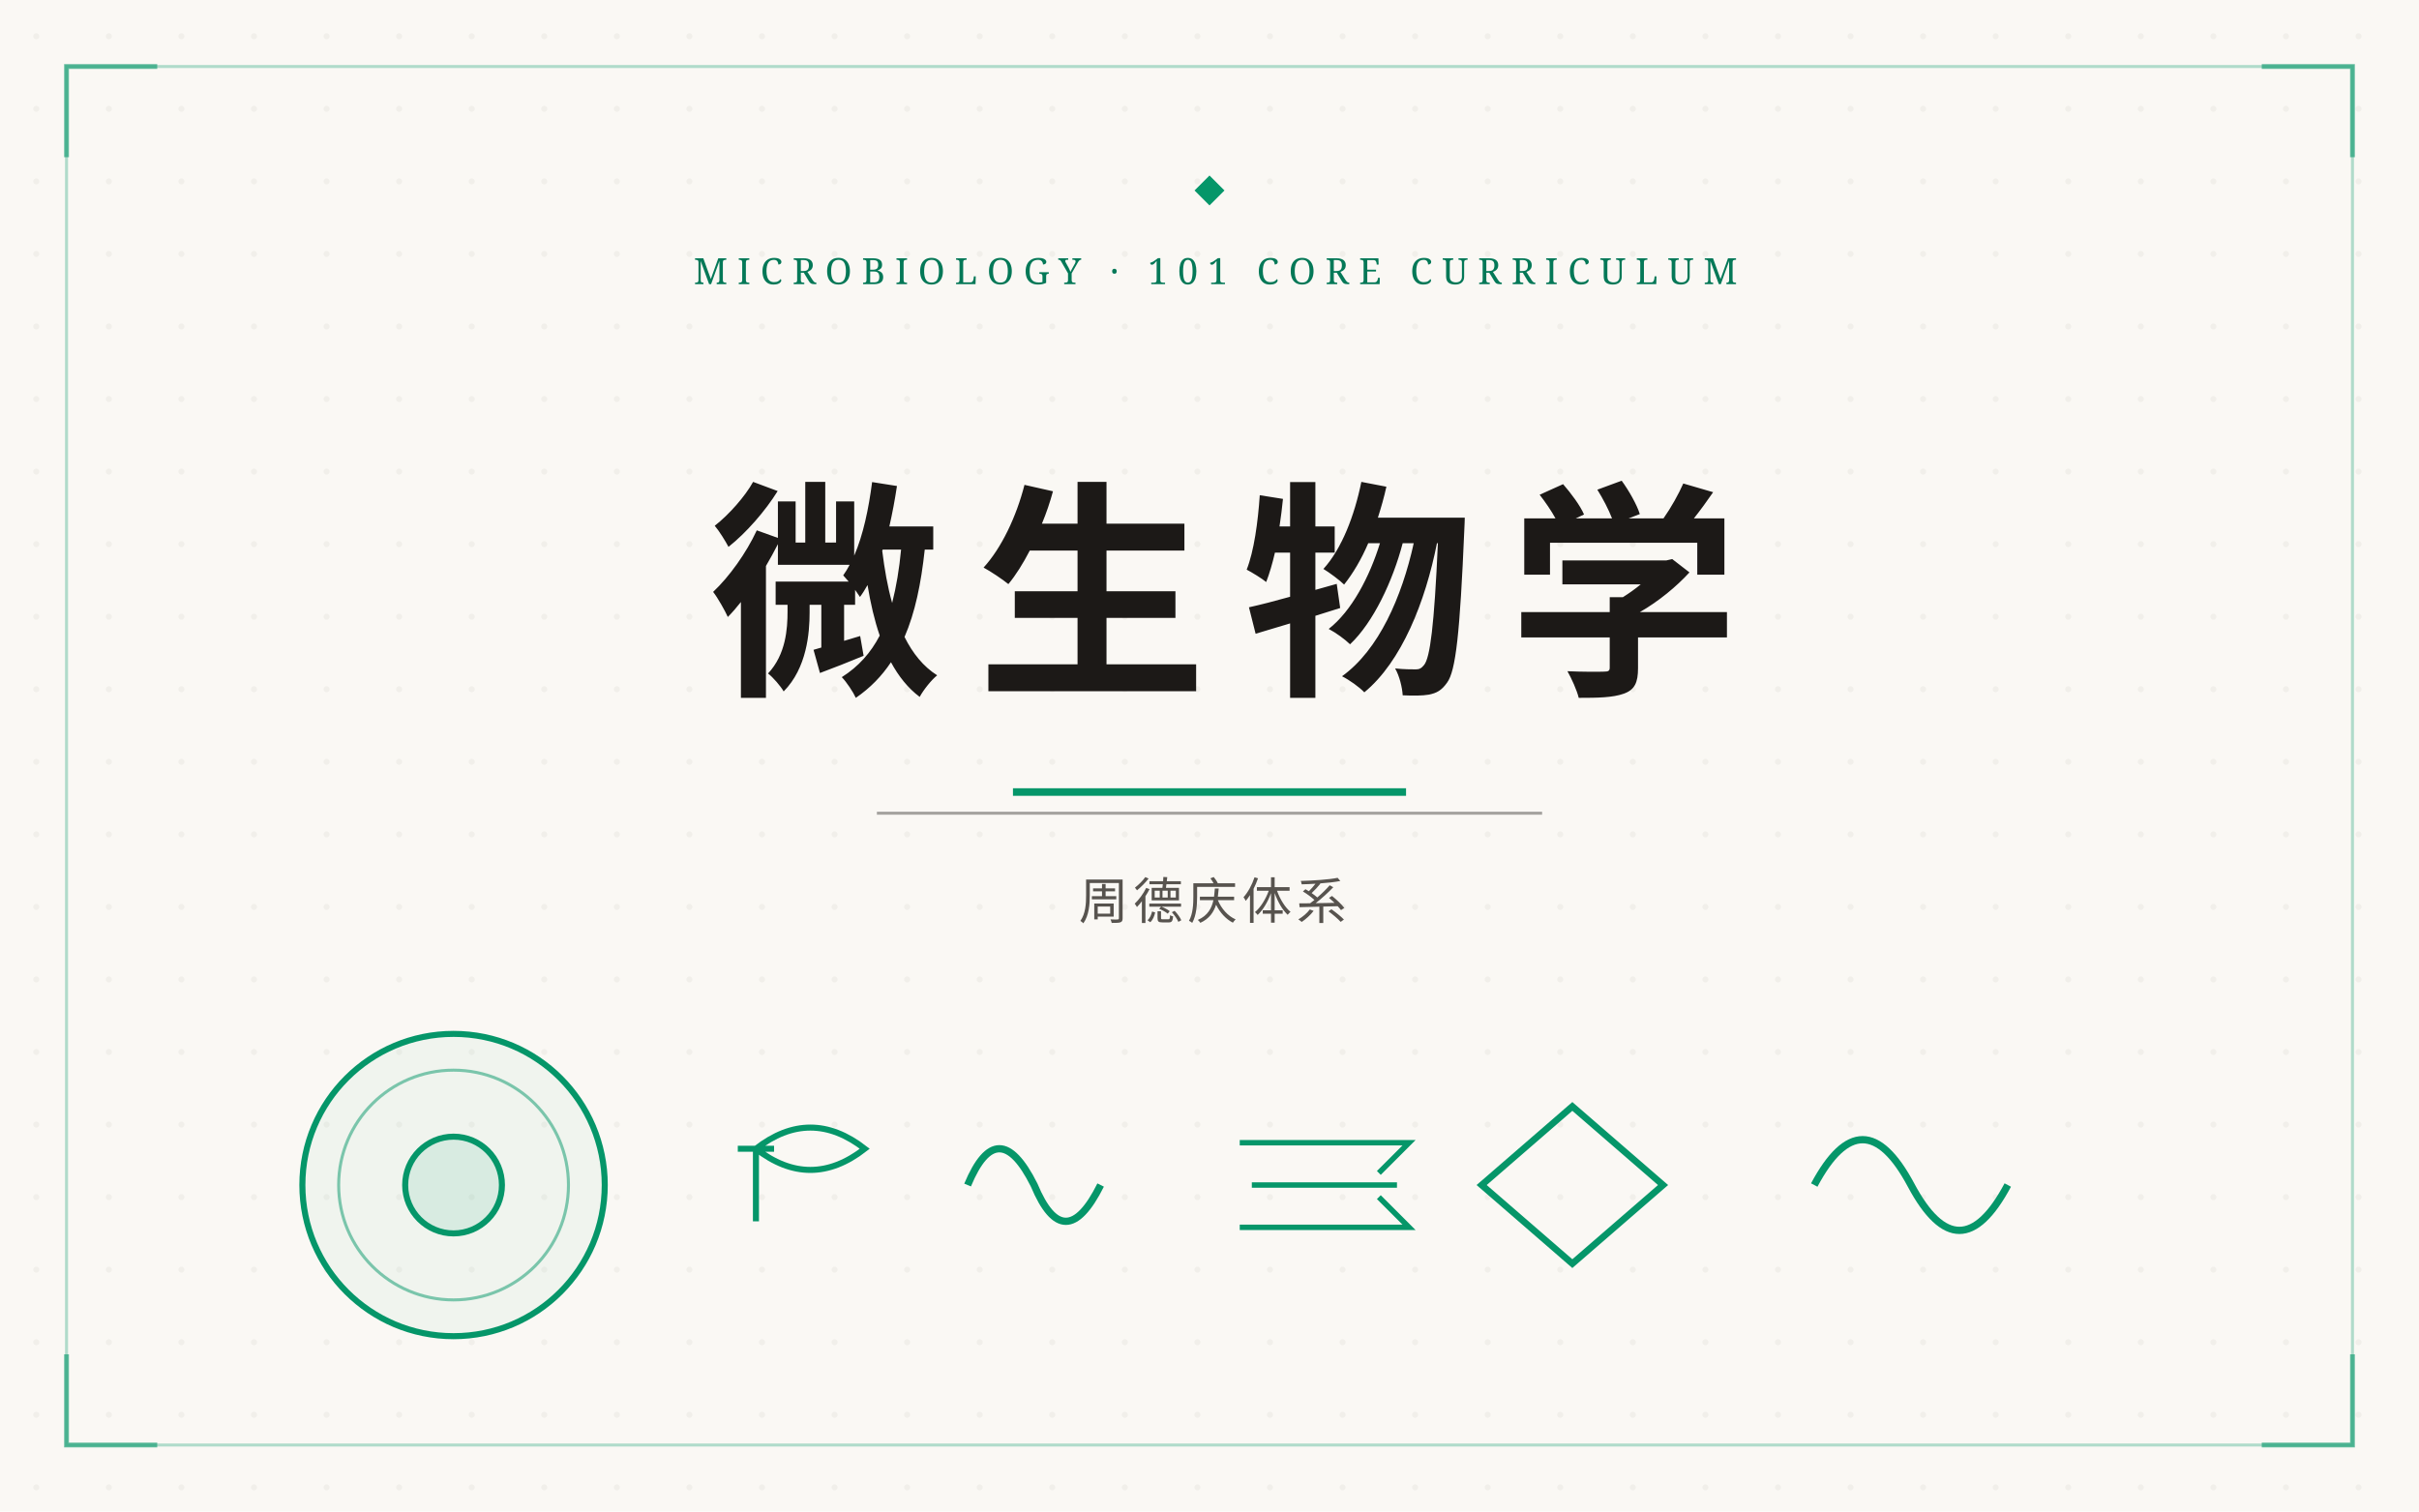
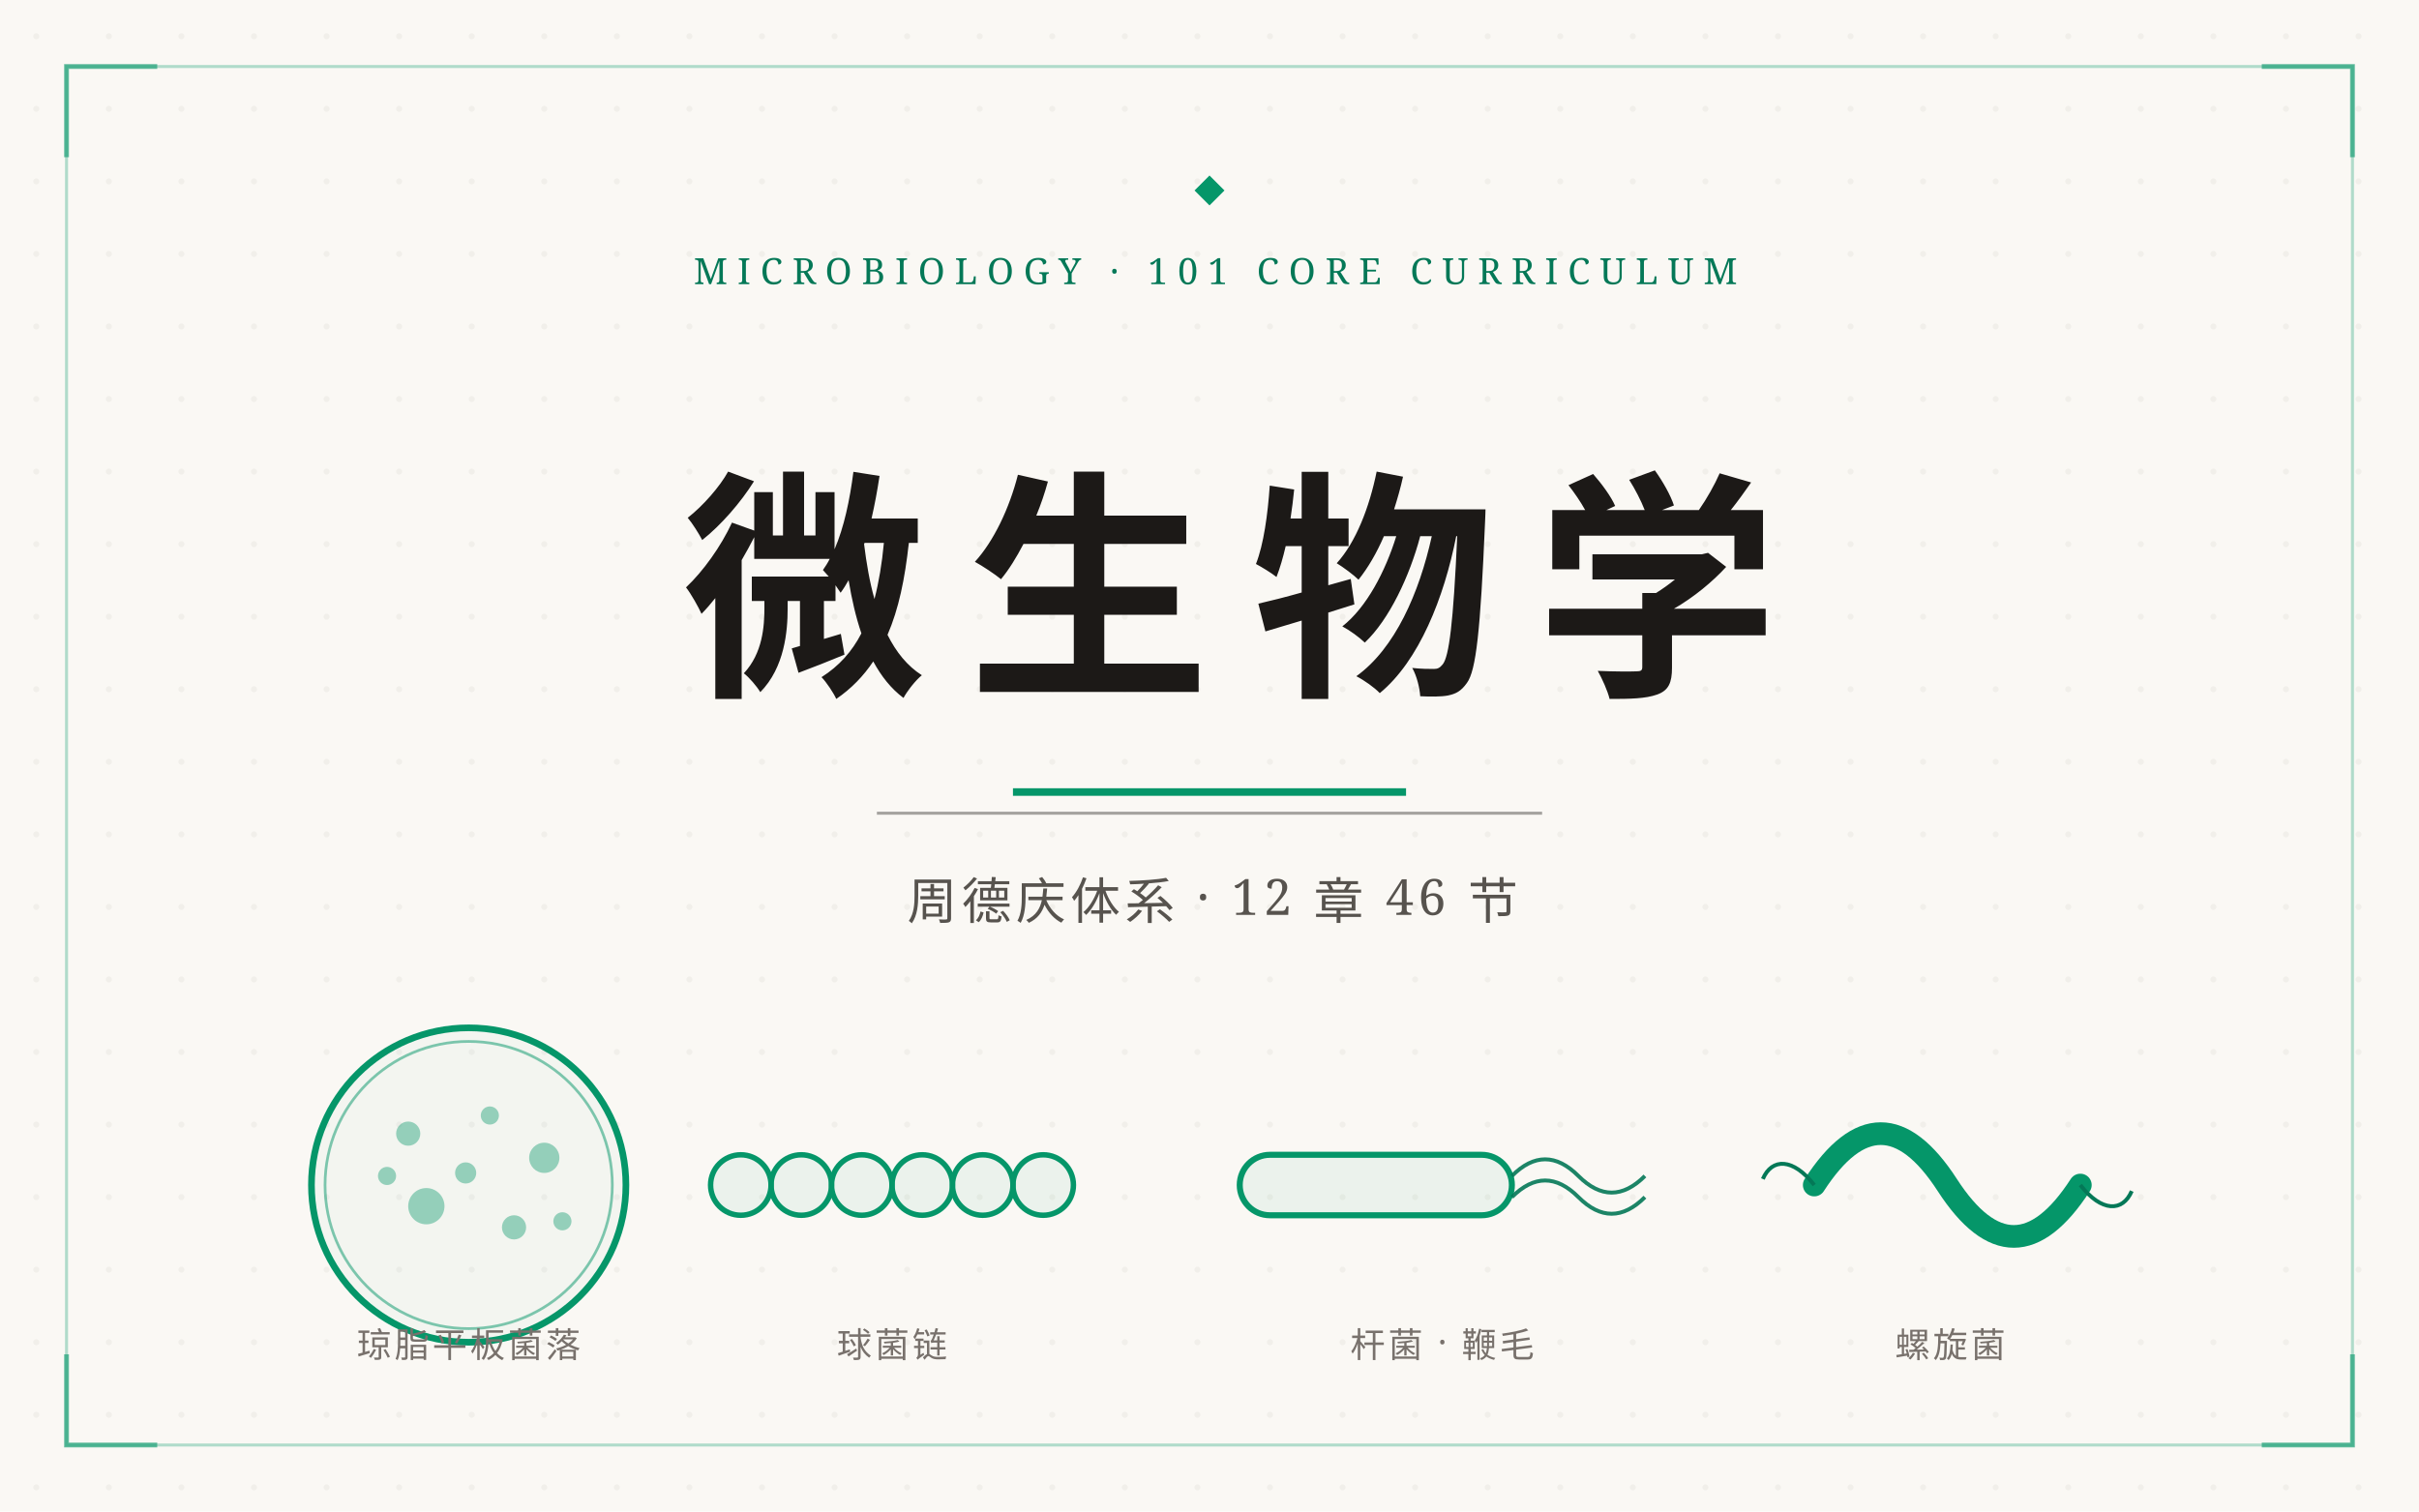
<svg xmlns="http://www.w3.org/2000/svg" width="800" height="500" viewBox="0 0 800 500" font-family="Noto Serif SC, LXGW WenKai, Georgia, serif">
  <defs>
    <pattern id="pgr" width="24" height="24" patternUnits="userSpaceOnUse">
      <circle cx="12" cy="12" r="1" fill="#1c1917" fill-opacity="0.04" />
    </pattern>
  </defs>
  <rect width="800" height="500" fill="#faf8f4" />
  <rect width="800" height="500" fill="url(#pgr)" />
  <rect x="22" y="22" width="756" height="456" fill="none" stroke="#059669" stroke-opacity="0.30" stroke-width="1" />
  <path d="M22,52 V22 H52 M748,22 H778 V52 M778,448 V478 H748 M52,478 H22 V448" fill="none" stroke="#059669" stroke-opacity="0.6" stroke-width="1.6" />
  <rect x="396.5" y="59.5" width="7" height="7" transform="rotate(45 400 63)" fill="#059669" />
  <text x="402" y="94" text-anchor="middle" font-size="12" letter-spacing="3.2" fill="#047857">MICROBIOLOGY · 101 CORE CURRICULUM</text>
-   <text x="405" y="224" text-anchor="middle" font-size="76" font-weight="700" letter-spacing="12" fill="#1c1917">微生物学</text>
+   <text x="407" y="224" text-anchor="middle" font-size="80" font-weight="700" letter-spacing="14" fill="#1c1917">微生物学</text>
  <line x1="335" y1="262" x2="465" y2="262" stroke="#059669" stroke-width="2.5" />
  <line x1="290" y1="269" x2="510" y2="269" stroke="#1c1917" stroke-opacity="0.38" stroke-width="1" />
-   <text x="401" y="304" text-anchor="middle" font-size="16.5" letter-spacing="1.5" fill="#57534e">周德庆体系</text>
-   <g stroke="#059669" stroke-width="2" fill="none">
-     <circle cx="150" cy="392" r="50" fill="#059669" fill-opacity="0.04" />
-     <circle cx="150" cy="392" r="38" fill="none" stroke-opacity="0.5" stroke-width="1" />
-     <circle cx="150" cy="392" r="16" fill="#059669" fill-opacity="0.10" />
-   </g>
-   <g stroke="#059669" stroke-width="2" fill="none">
-     <path d="M250,380 v24 M244,380 h12 M250,380 q18,-14 36,0 q-18,14 -36,0" />
-     <path d="M320,392 q10,-24 22,0 q10,24 22,0" stroke-width="2.4" />
-     <path d="M410,378 h56 l-10,10 M410,406 h56 l-10,-10 M414,392 h48" stroke-width="1.8" />
-     <path d="M520,366 l30,26 -30,26 -30,-26 z" stroke-width="2.2" />
-     <path d="M600,392 q16,-30 32,0 q16,30 32,0" stroke-width="2.4" />
-   </g>
+   <text x="401" y="304" text-anchor="middle" font-size="16.5" letter-spacing="1.5" fill="#57534e">周德庆体系 · 12 章 46 节</text>
+   <circle cx="155" cy="392" r="52" fill="#059669" fill-opacity="0.03" stroke="#059669" stroke-width="2.2" />
+   <circle cx="155" cy="392" r="47.5" fill="none" stroke="#059669" stroke-width="0.9" stroke-opacity="0.5" />
+   <circle cx="135" cy="375" r="4" fill="#059669" fill-opacity="0.4" />
+   <circle cx="162" cy="369" r="3" fill="#059669" fill-opacity="0.4" />
+   <circle cx="180" cy="383" r="5" fill="#059669" fill-opacity="0.4" />
+   <circle cx="141" cy="399" r="6" fill="#059669" fill-opacity="0.4" />
+   <circle cx="170" cy="406" r="4" fill="#059669" fill-opacity="0.4" />
+   <circle cx="154" cy="388" r="3.5" fill="#059669" fill-opacity="0.4" />
+   <circle cx="186" cy="404" r="3" fill="#059669" fill-opacity="0.4" />
+   <circle cx="128" cy="389" r="3" fill="#059669" fill-opacity="0.4" />
+   <circle cx="245" cy="392" r="10" fill="#059669" fill-opacity="0.06" stroke="#059669" stroke-width="1.8" />
+   <circle cx="265" cy="392" r="10" fill="#059669" fill-opacity="0.06" stroke="#059669" stroke-width="1.8" />
+   <circle cx="285" cy="392" r="10" fill="#059669" fill-opacity="0.06" stroke="#059669" stroke-width="1.8" />
+   <circle cx="305" cy="392" r="10" fill="#059669" fill-opacity="0.06" stroke="#059669" stroke-width="1.8" />
+   <circle cx="325" cy="392" r="10" fill="#059669" fill-opacity="0.06" stroke="#059669" stroke-width="1.8" />
+   <circle cx="345" cy="392" r="10" fill="#059669" fill-opacity="0.06" stroke="#059669" stroke-width="1.8" />
+   <rect x="410" y="382" width="90" height="20" rx="10" fill="#059669" fill-opacity="0.06" stroke="#059669" stroke-width="2" />
+   <path d="M500,389 q11,-11 22,0 q11,11 22,0" fill="none" stroke="#047857" stroke-width="1.3" stroke-opacity="0.9" />
+   <path d="M500,396 q11,-11 22,0 q11,11 22,0" fill="none" stroke="#047857" stroke-width="1.3" stroke-opacity="0.9" />
+   <path d="M600,392 q22,-34 44,0 q22,34 44,0" fill="none" stroke="#059669" stroke-width="7.5" stroke-linecap="round" />
+   <path d="M600,392 c-7,-9 -14,-9 -17,-2" fill="none" stroke="#047857" stroke-width="1.3" />
+   <path d="M688,392 c7,9 14,9 17,2" fill="none" stroke="#047857" stroke-width="1.3" />
+   <text x="155" y="449" text-anchor="middle" font-size="11.5" letter-spacing="1" fill="#78716c">琼脂平板菌落</text>
+   <text x="295" y="449" text-anchor="middle" font-size="11.5" letter-spacing="1" fill="#78716c">球菌链</text>
+   <text x="477" y="449" text-anchor="middle" font-size="11.5" letter-spacing="1" fill="#78716c">杆菌 · 鞭毛</text>
+   <text x="645" y="449" text-anchor="middle" font-size="11.5" letter-spacing="1" fill="#78716c">螺旋菌</text>
</svg>
